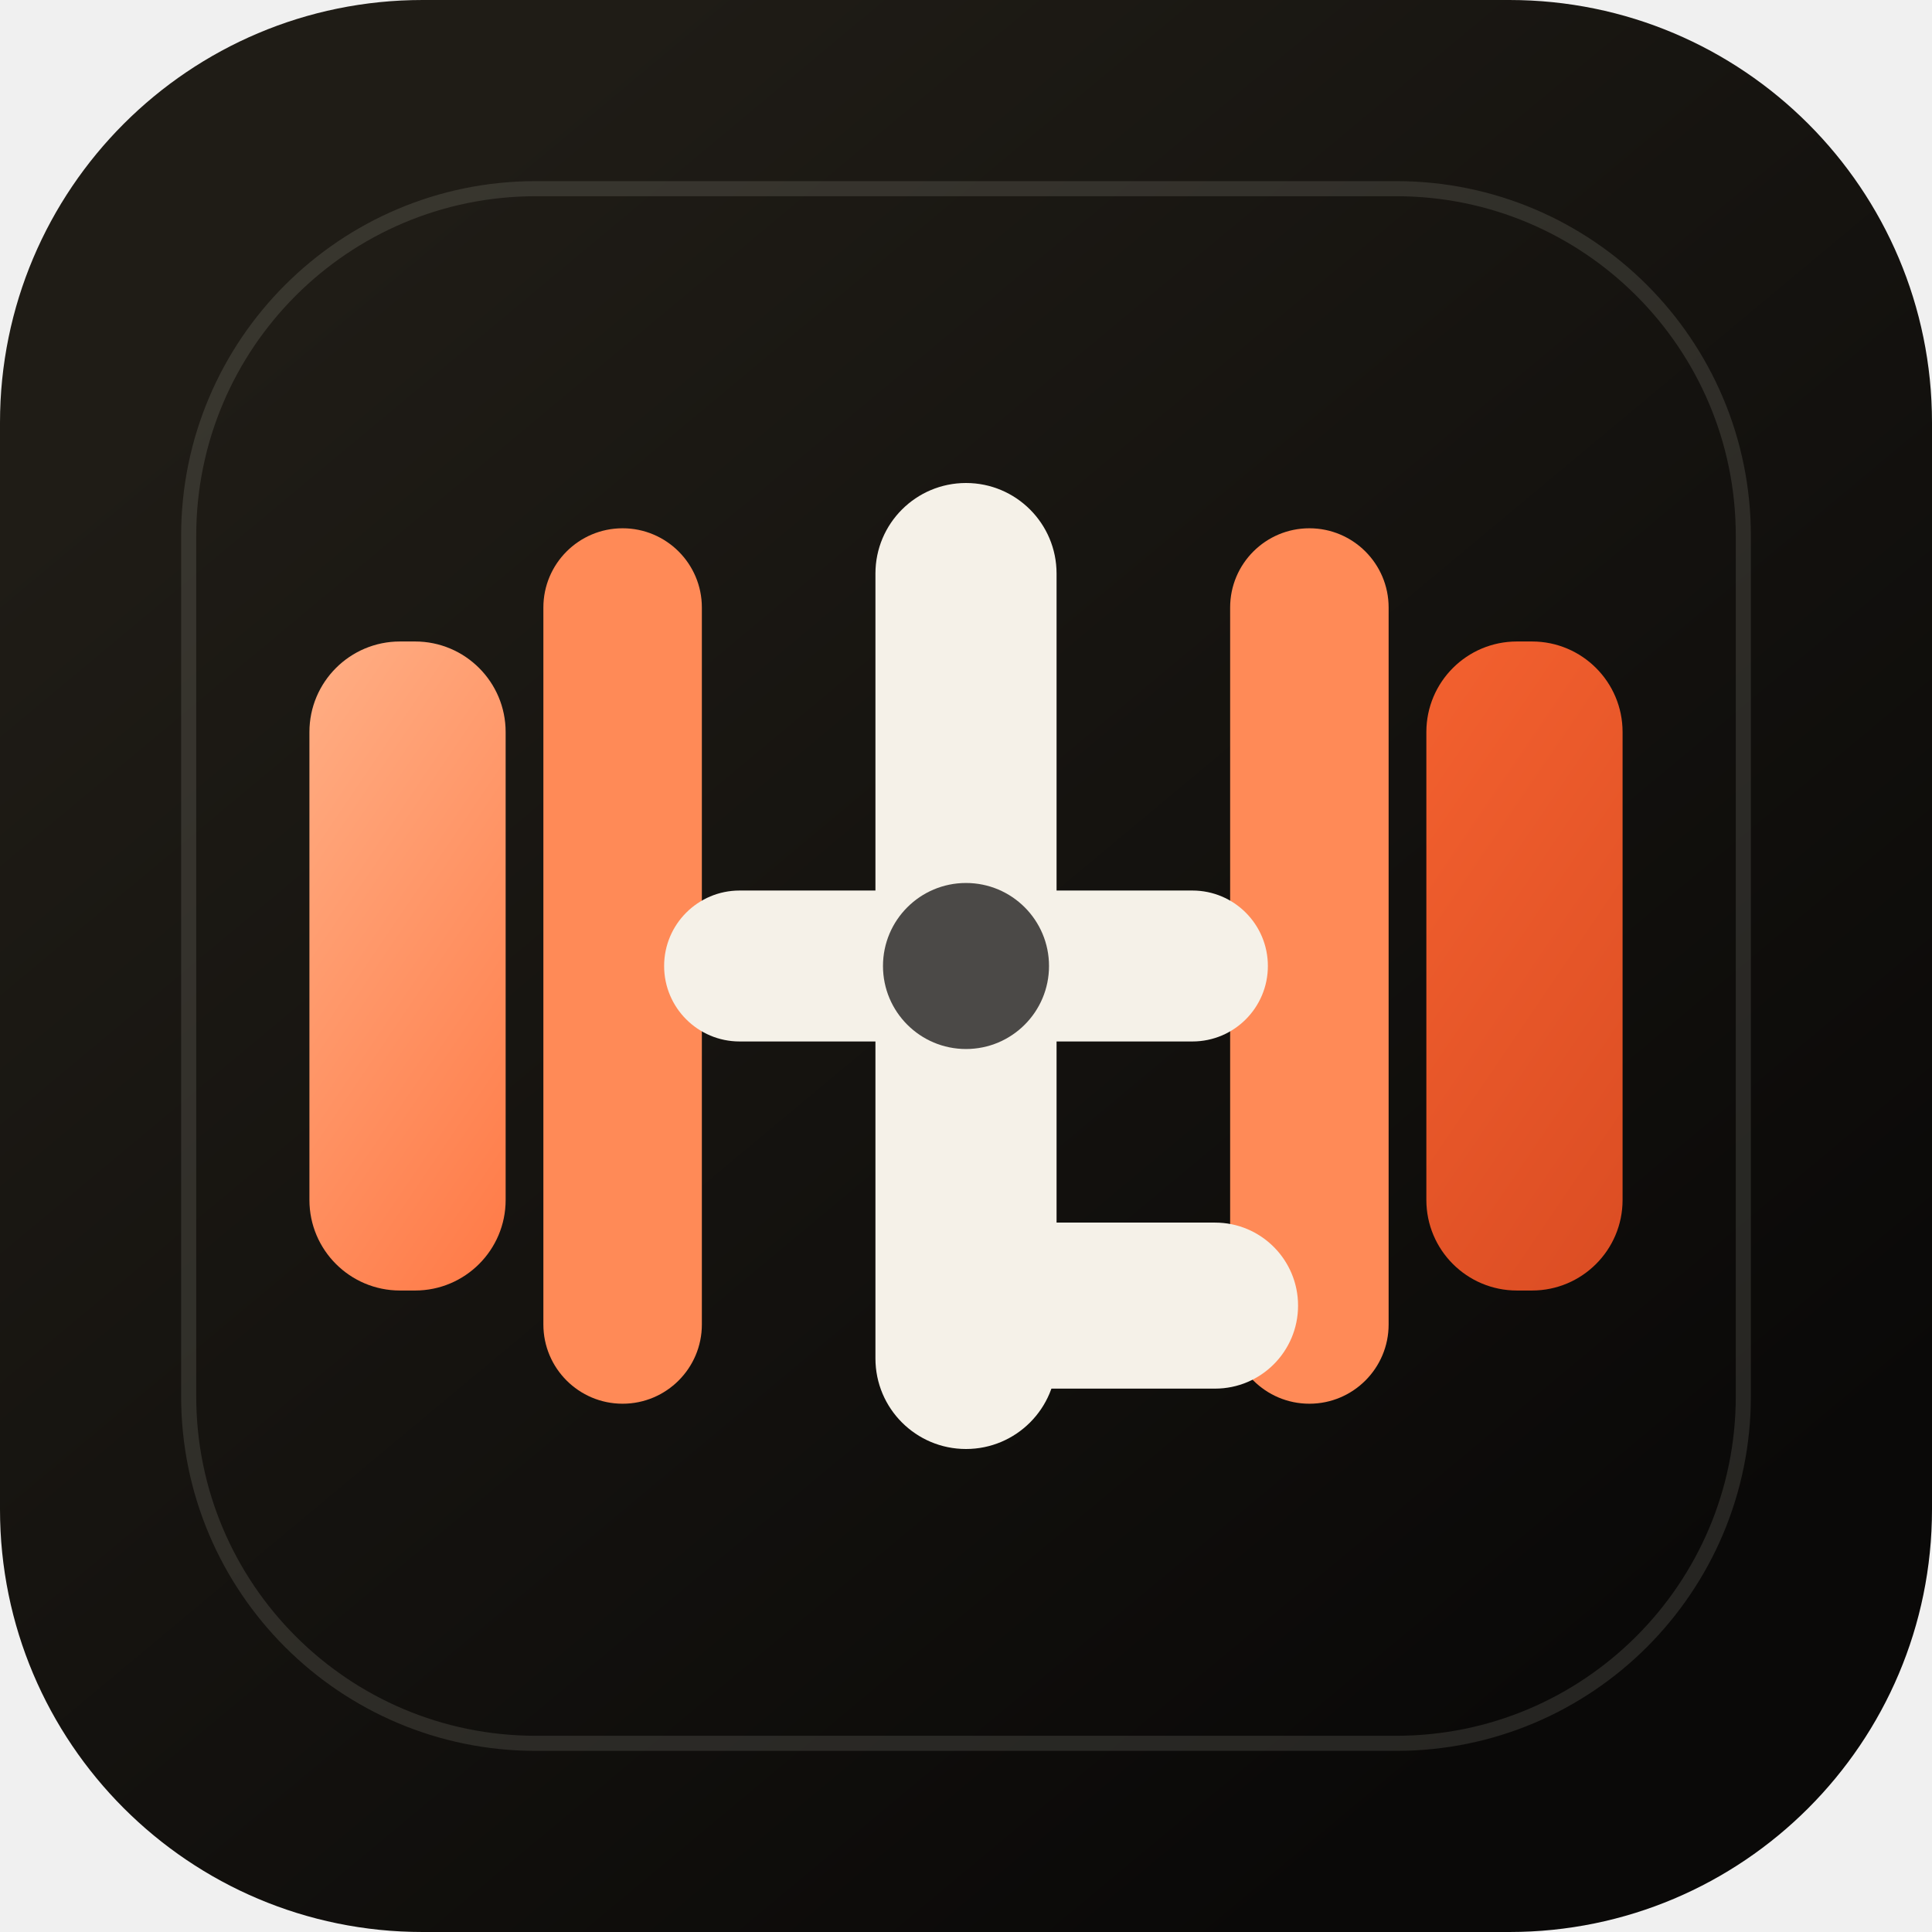
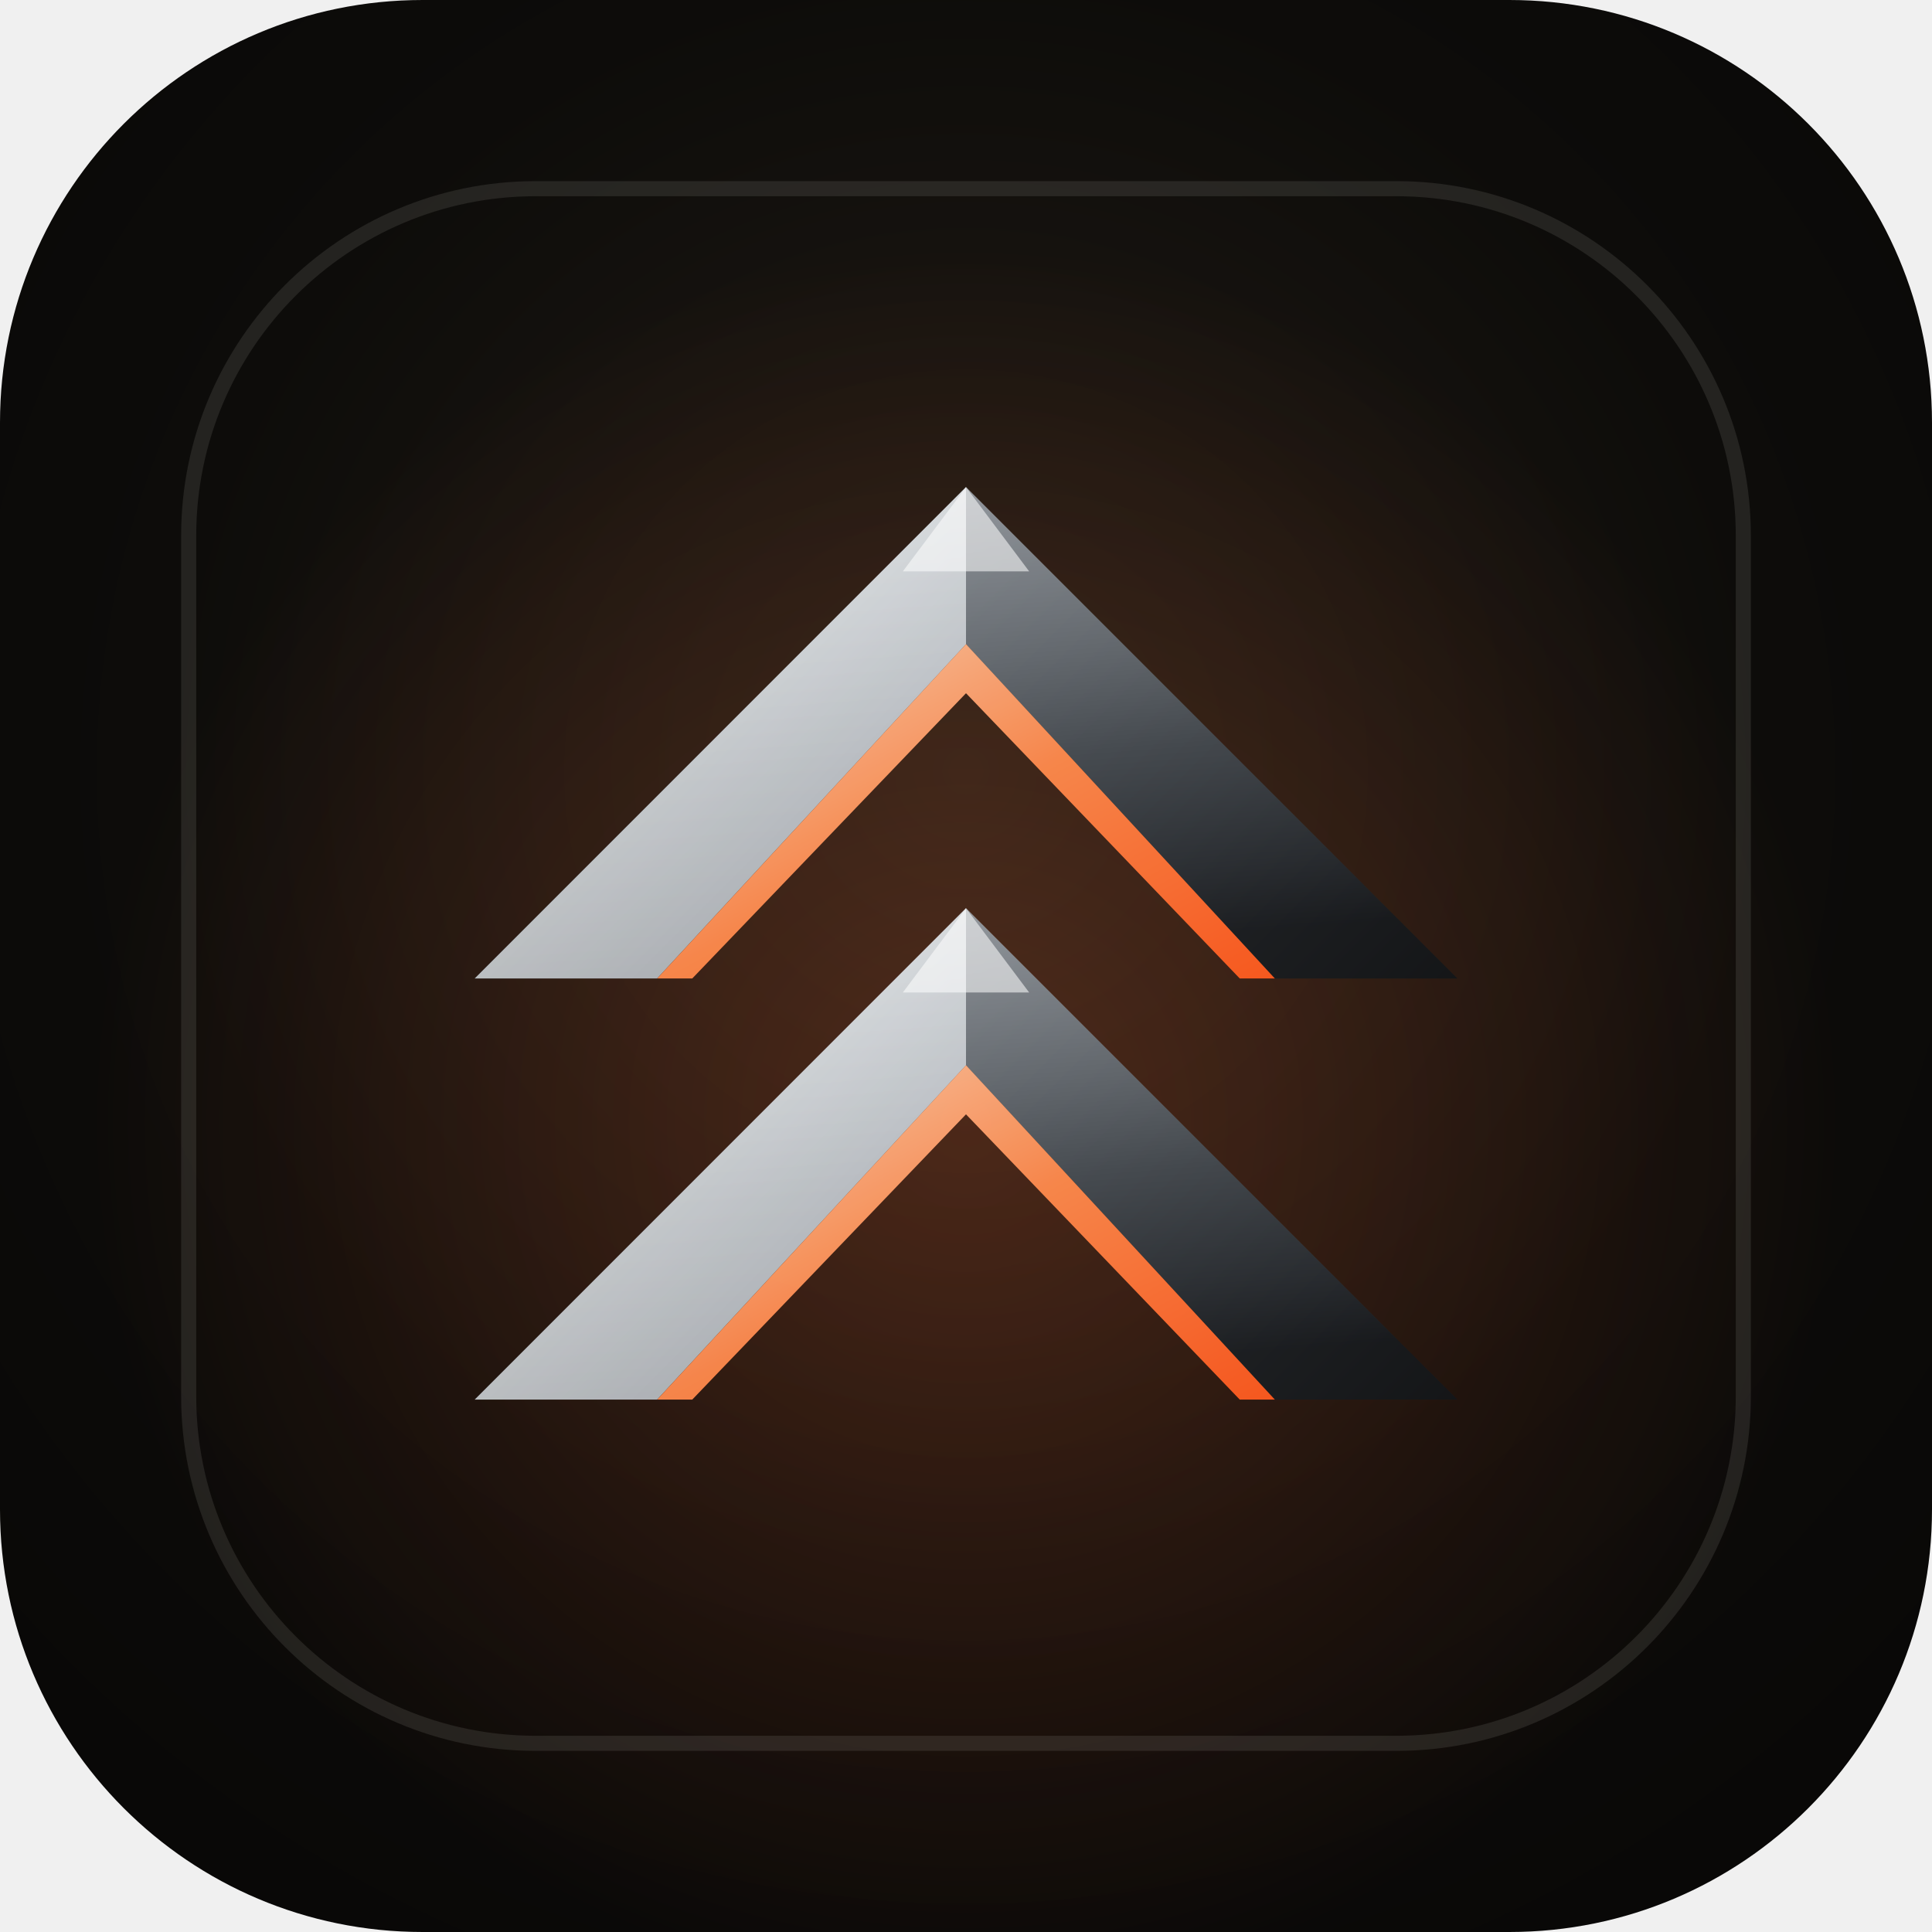
<svg xmlns="http://www.w3.org/2000/svg" viewBox="0 0 512 512" role="img" aria-label="IronLog icon">
  <defs>
-     <linearGradient id="bg" x1="96" y1="64" x2="416" y2="448" gradientUnits="userSpaceOnUse">
-       <stop stop-color="#1f1c16" />
-       <stop offset="1" stop-color="#0a0908" />
+     <radialGradient id="bg" cx="50%" cy="40%" r="75%">
+       <stop offset="0" stop-color="#241d16" />
+       <stop offset=".55" stop-color="#0d0c0a" />
+       <stop offset="1" stop-color="#080706" />
+     </radialGradient>
+     <radialGradient id="molten" cx="50%" cy="58%" r="45%">
+       <stop offset="0" stop-color="#ff6b35" stop-opacity=".22" />
+       <stop offset="1" stop-color="#ff6b35" stop-opacity="0" />
+     </radialGradient>
+     <linearGradient id="face" x1="0" y1="0" x2="0.15" y2="1">
+       <stop offset="0" stop-color="#f4f5f7" />
+       <stop offset=".12" stop-color="#cfd4da" />
+       <stop offset=".42" stop-color="#8c9298" />
+       <stop offset=".62" stop-color="#5a6066" />
+       <stop offset=".86" stop-color="#33373c" />
+       <stop offset="1" stop-color="#1a1c1f" />
    </linearGradient>
-     <linearGradient id="iron" x1="88" y1="142" x2="424" y2="370" gradientUnits="userSpaceOnUse">
-       <stop stop-color="#ffb38a" />
-       <stop offset=".46" stop-color="#ff6b35" />
-       <stop offset="1" stop-color="#d94b22" />
+     <linearGradient id="hi" x1="0" y1="0" x2="1" y2="1">
+       <stop offset="0" stop-color="#fff" />
+       <stop offset="1" stop-color="#aeb4ba" />
+     </linearGradient>
+     <linearGradient id="sh" x1="0" y1="0" x2="1" y2="1">
+       <stop offset="0" stop-color="#4b5056" />
+       <stop offset="1" stop-color="#0e0f11" />
+     </linearGradient>
+     <linearGradient id="acc" x1="0" y1="0" x2="1" y2="1">
+       <stop offset="0" stop-color="#ffd9bd" />
+       <stop offset=".5" stop-color="#ff8a4d" />
+       <stop offset="1" stop-color="#ff5a1f" />
    </linearGradient>
  </defs>
  <rect width="512" height="512" rx="112" fill="url(#bg)" />
-   <rect x="50" y="50" width="412" height="412" rx="92" fill="none" stroke="rgba(245,241,232,.12)" stroke-width="4" />
-   <rect x="82" y="170" width="52" height="172" rx="24" fill="url(#iron)" />
-   <rect x="144" y="140" width="42" height="232" rx="21" fill="#ff8a57" />
-   <rect x="326" y="140" width="42" height="232" rx="21" fill="#ff8a57" />
-   <rect x="378" y="170" width="52" height="172" rx="24" fill="url(#iron)" />
-   <rect x="176" y="236" width="160" height="40" rx="20" fill="#f5f1e8" />
-   <rect x="232" y="128" width="48" height="256" rx="24" fill="#f5f1e8" />
-   <rect x="240" y="324" width="104" height="44" rx="22" fill="#f5f1e8" />
-   <circle cx="256" cy="256" r="22" fill="#0a0908" opacity=".72" />
+   <rect width="512" height="512" rx="112" fill="url(#molten)" />
+   <rect x="50" y="50" width="412" height="412" rx="92" fill="none" stroke="rgba(245,241,232,.10)" stroke-width="4" />
+   <g transform="translate(256,250) scale(1.86) translate(-100,-99)">
+     <polygon points="100,34 170,104 144,104 100,56.36 56,104 30,104" fill="url(#face)" />
+     <polygon points="100,34 30,104 56,104 100,56.36" fill="url(#hi)" opacity="0.85" />
+     <polygon points="100,34 170,104 144,104 100,56.36" fill="url(#sh)" opacity="0.5" />
+     <polygon points="56,104 100,56.36 144,104 139,104 100,63.36 61,104" fill="url(#acc)" opacity="0.95" />
+     <polygon points="100,34 109,46 91,46" fill="#fff" opacity="0.55" />
+     <polygon points="100,94 170,164 144,164 100,116.36 56,164 30,164" fill="url(#face)" />
+     <polygon points="100,94 30,164 56,164 100,116.36" fill="url(#hi)" opacity="0.85" />
+     <polygon points="100,94 170,164 144,164 100,116.36" fill="url(#sh)" opacity="0.5" />
+     <polygon points="56,164 100,116.36 144,164 139,164 100,123.36 61,164" fill="url(#acc)" opacity="0.95" />
+     <polygon points="100,94 109,106 91,106" fill="#fff" opacity="0.55" />
+   </g>
</svg>
